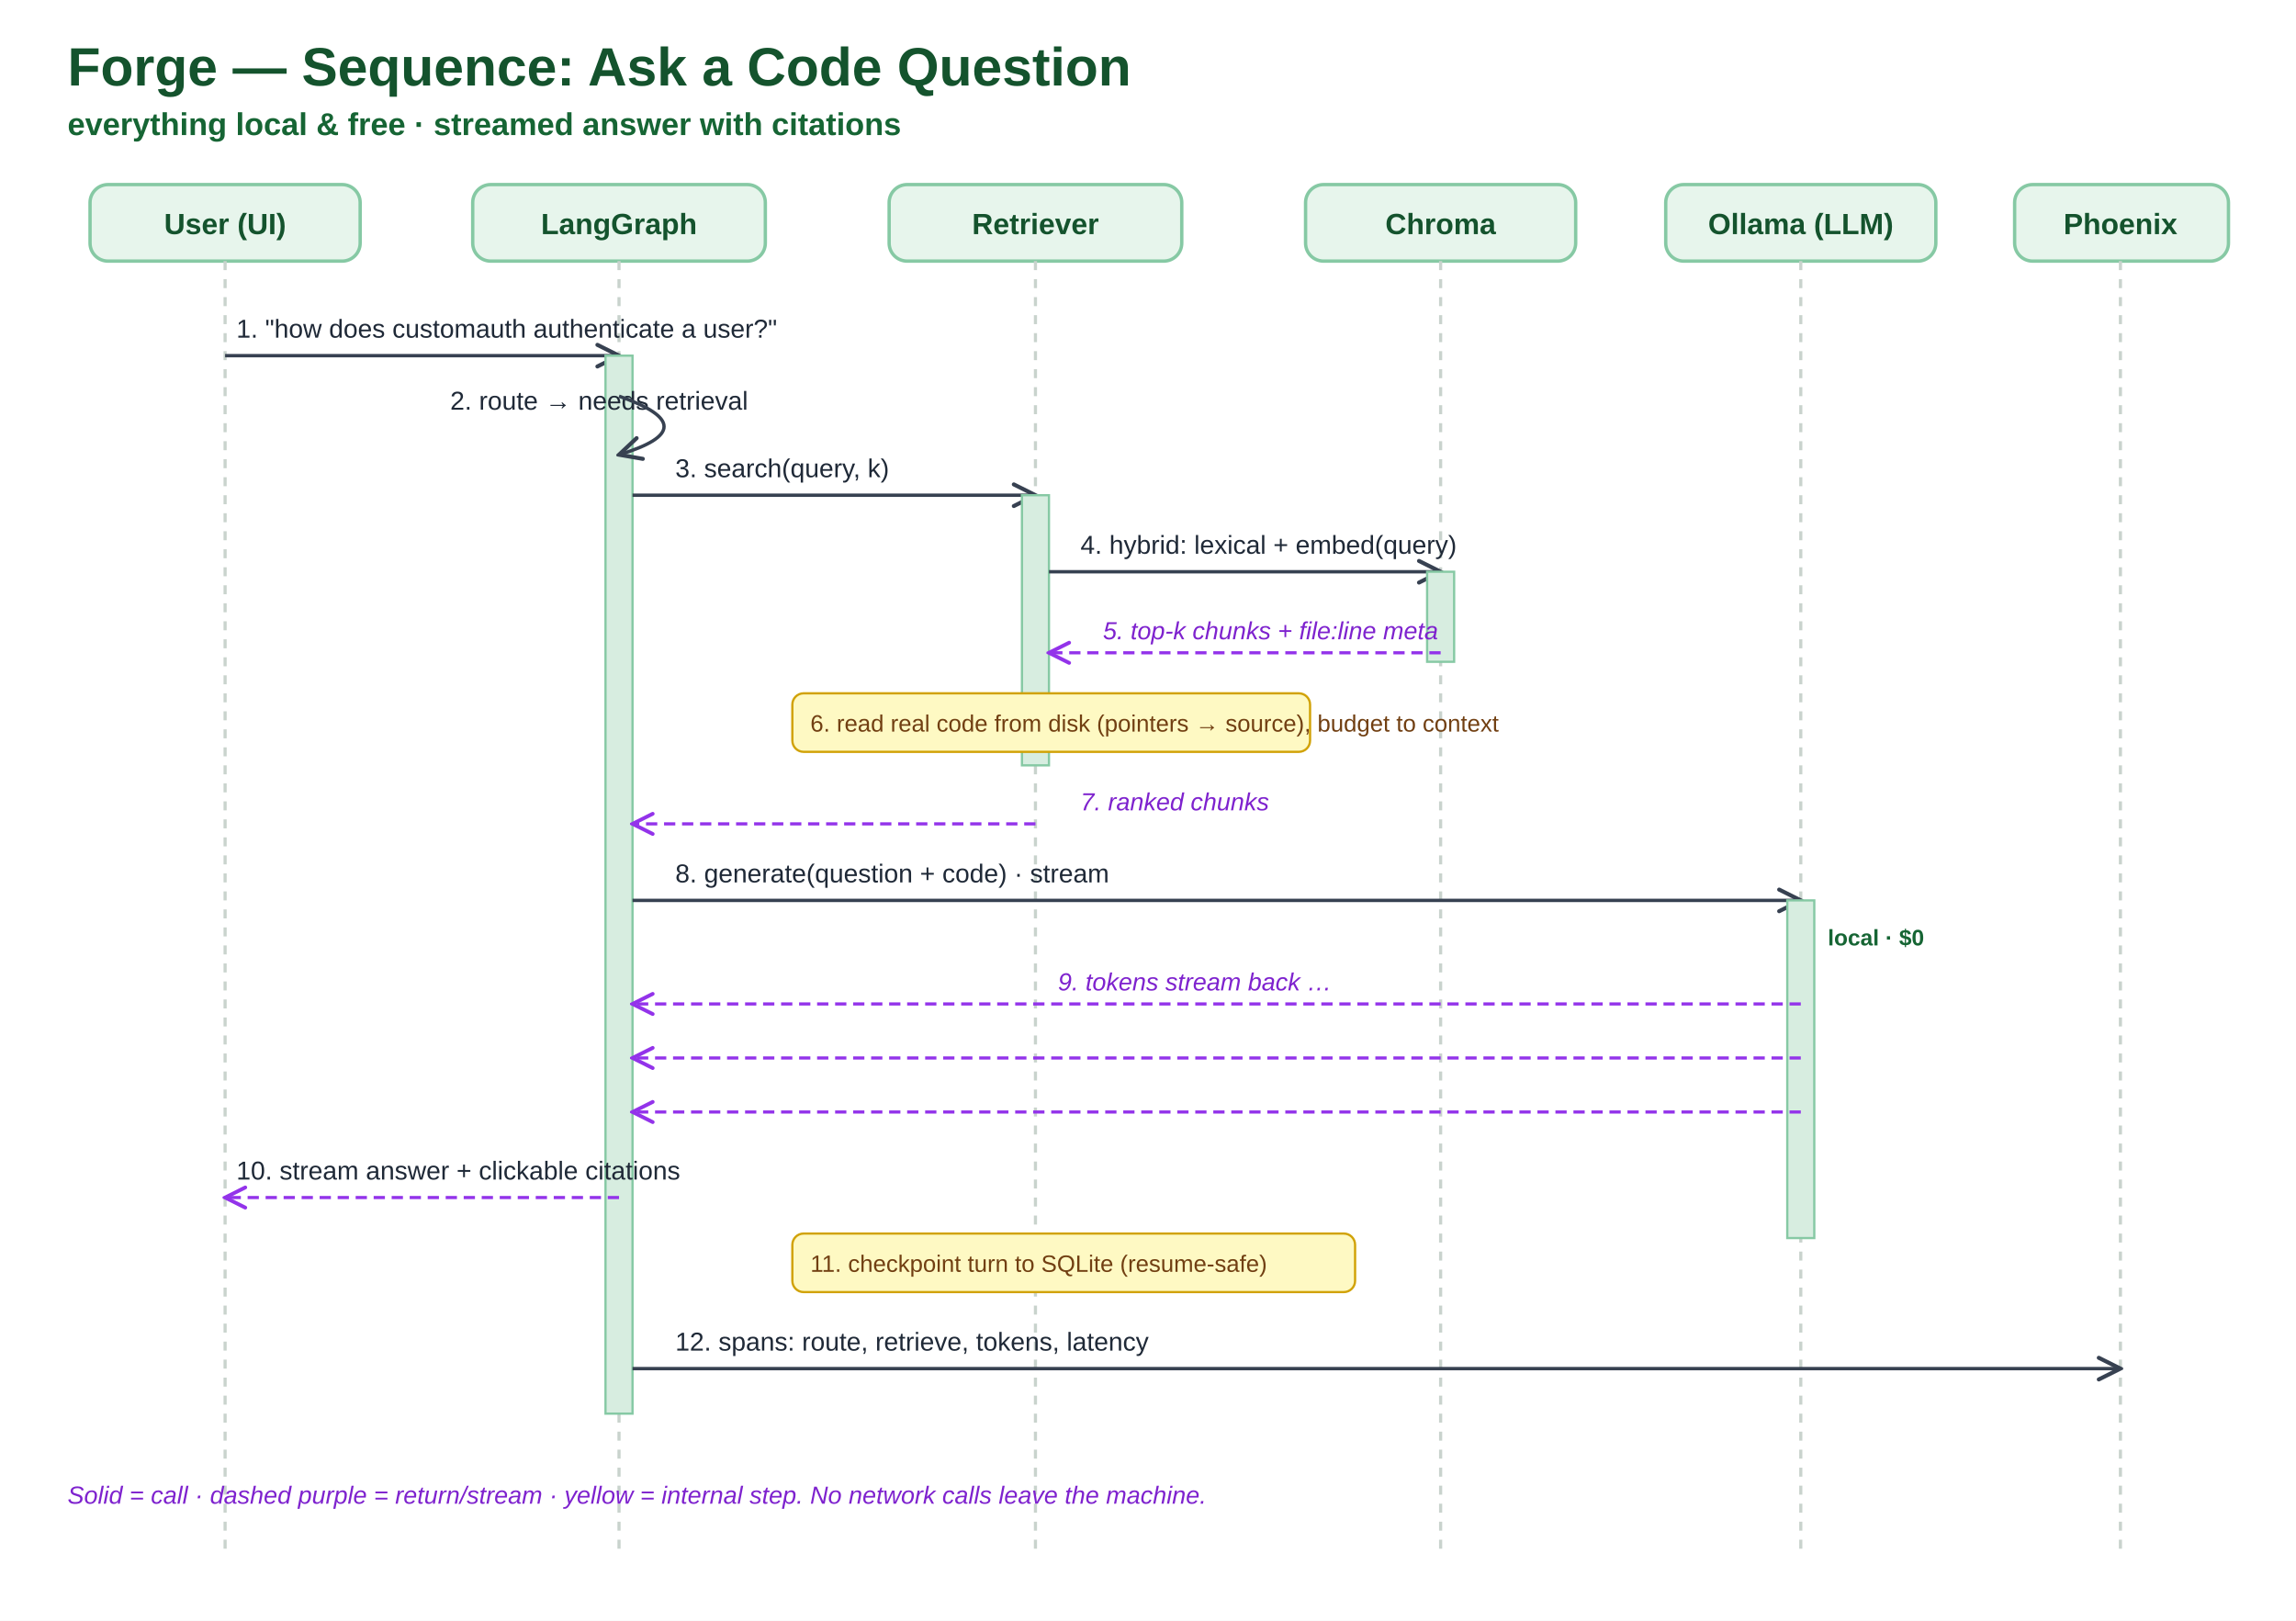
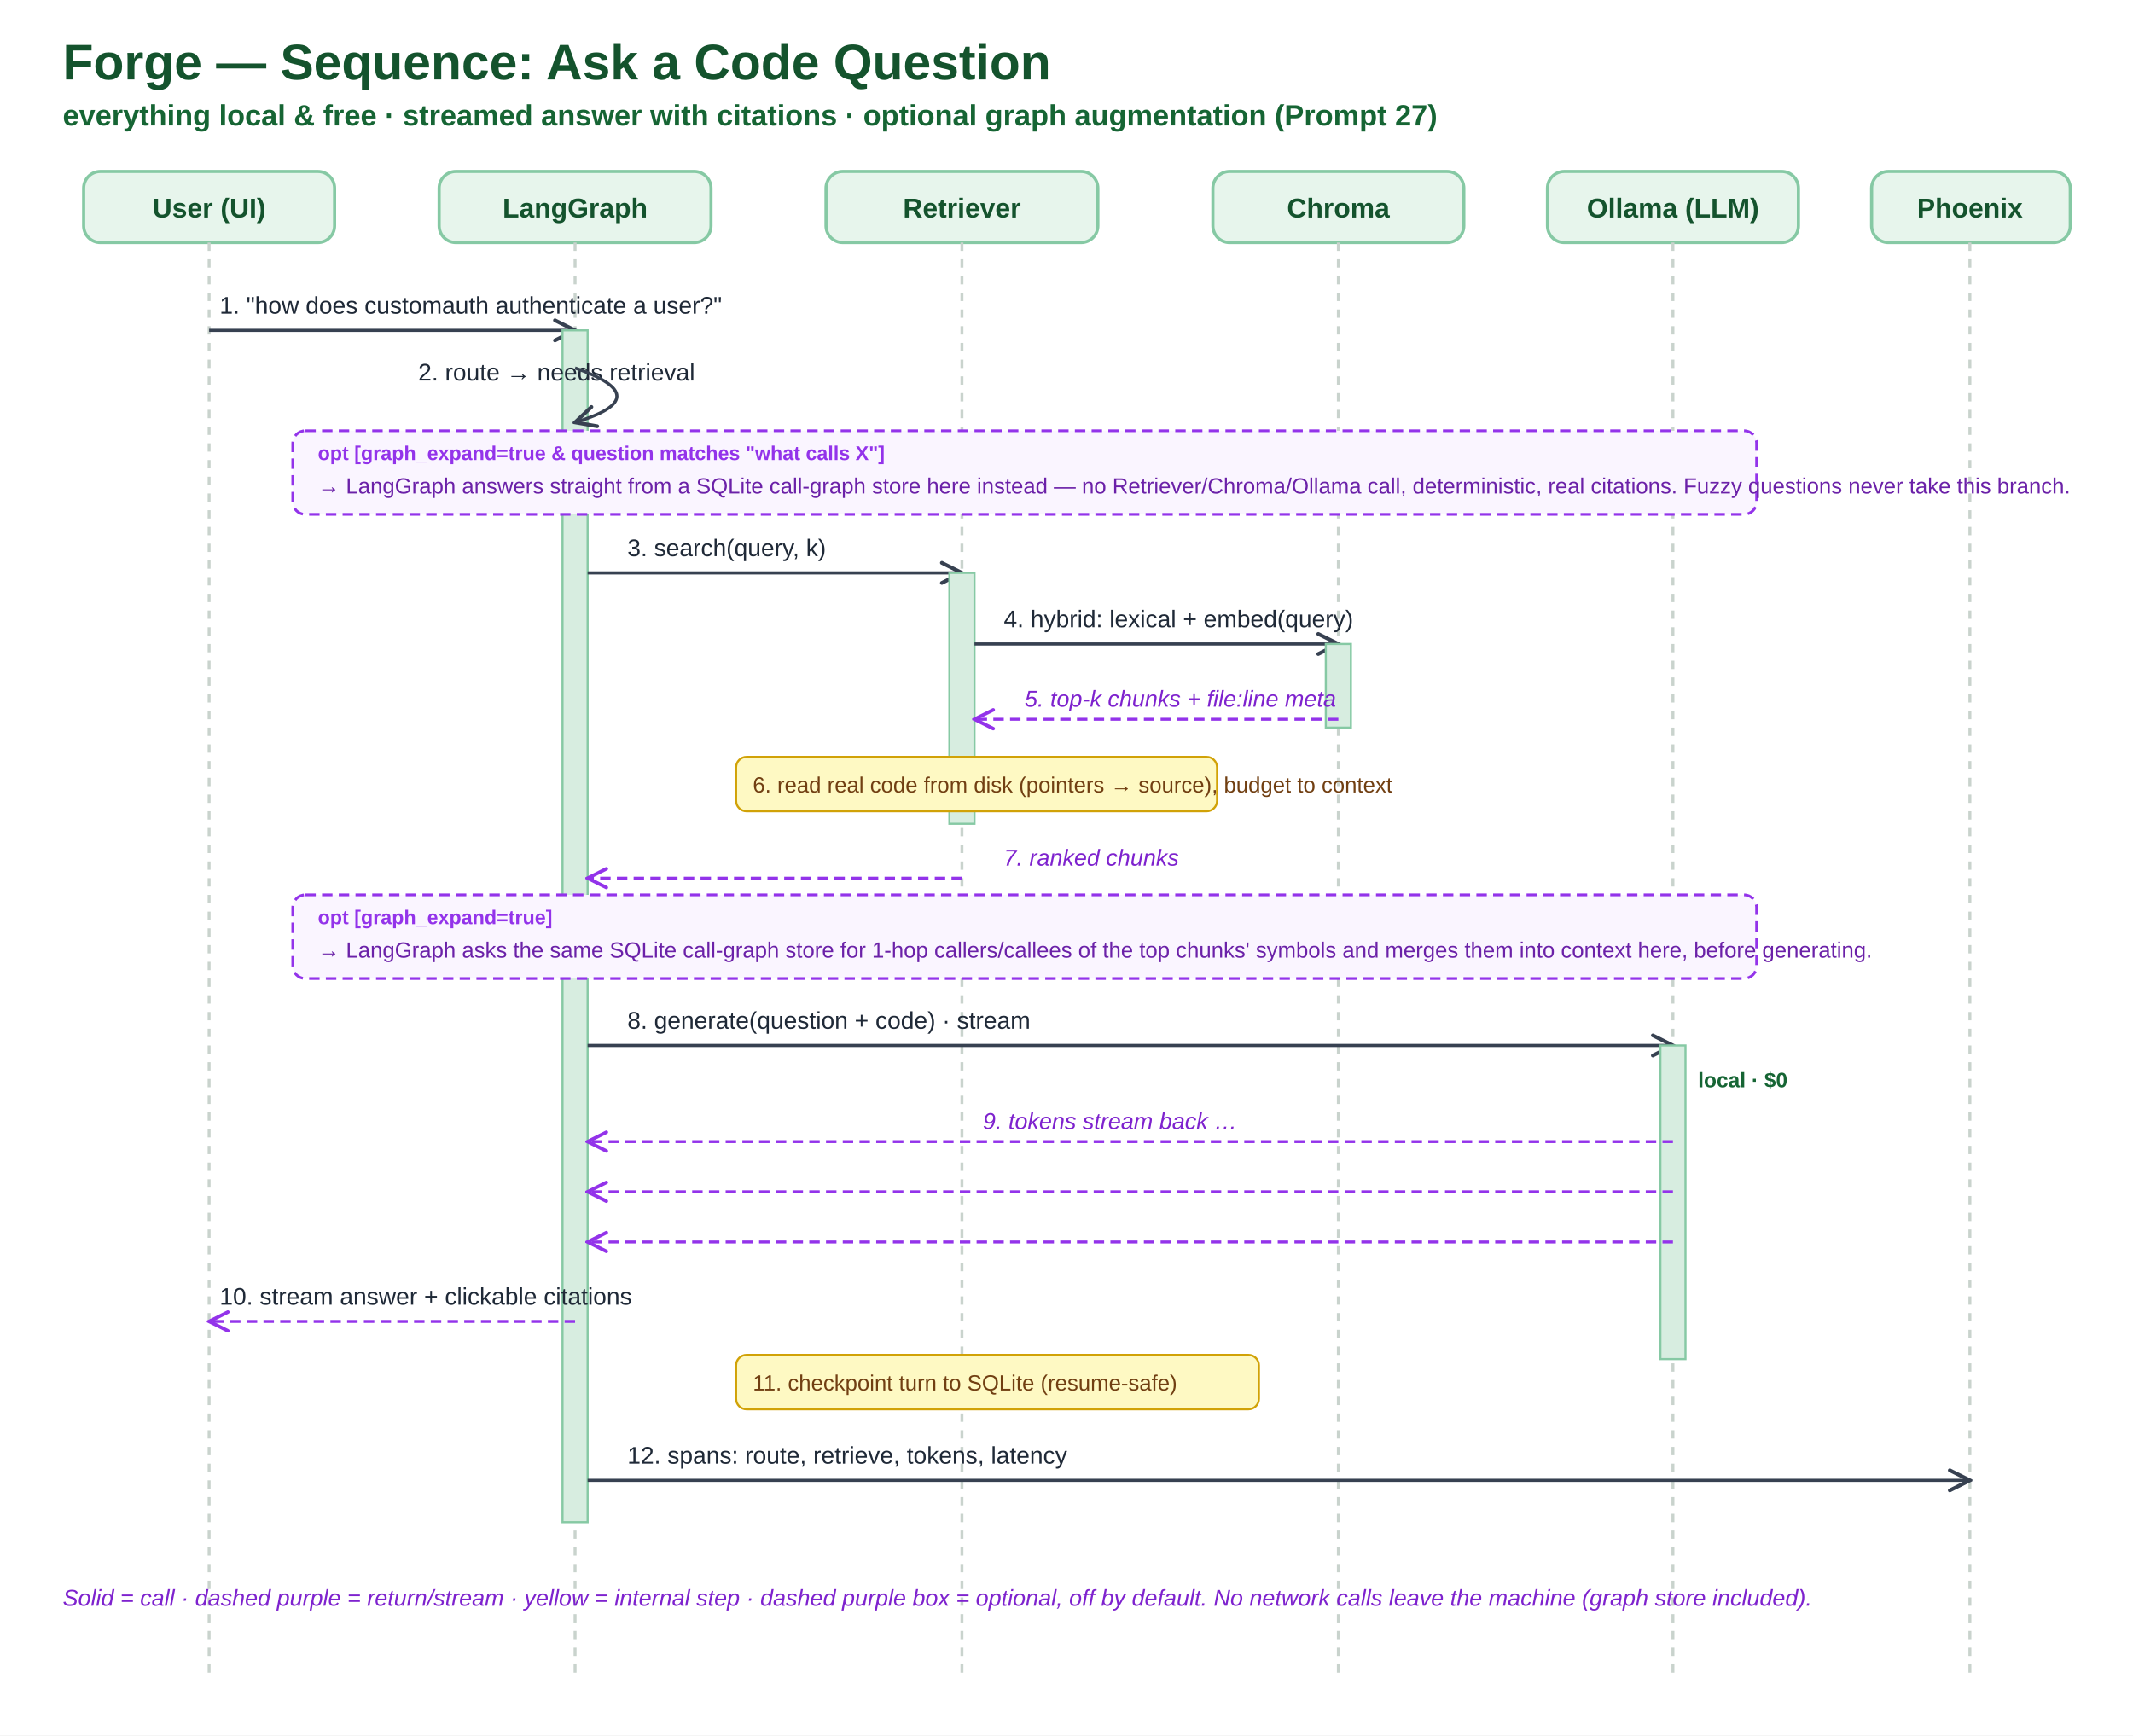
- <svg xmlns="http://www.w3.org/2000/svg" viewBox="0 0 1020 720" font-family="Segoe UI, Arial, sans-serif">
+ <svg xmlns="http://www.w3.org/2000/svg" viewBox="0 0 1020 830" font-family="Segoe UI, Arial, sans-serif">
  <defs>
    <marker id="sq-qa-a" viewBox="0 0 10 10" refX="9" refY="5" markerWidth="8" markerHeight="8" orient="auto-start-reverse">
      <path d="M1 1 L9 5 L1 9" fill="none" stroke="#374151" stroke-width="1.5" stroke-linecap="round" />
    </marker>
    <marker id="sq-qa-ad" viewBox="0 0 10 10" refX="9" refY="5" markerWidth="8" markerHeight="8" orient="auto-start-reverse">
      <path d="M1 1 L9 5 L1 9" fill="none" stroke="#9333ea" stroke-width="1.5" stroke-linecap="round" />
    </marker>
    <style>
      .sq-qa-title{font-size:24px;font-weight:800;fill:#14532d}
      .sq-qa-sub{font-size:14px;fill:#166534;font-weight:600}
      .sq-qa-actor{fill:#e7f5ec;stroke:#86c9a4;stroke-width:1.5;rx:8}
      .sq-qa-atxt{font-size:13px;font-weight:700;fill:#14532d}
      .sq-qa-life{stroke:#c9d3cd;stroke-width:1.4;stroke-dasharray:4 4}
      .sq-qa-act{fill:#d7ede0;stroke:#86c9a4;stroke-width:1}
      .sq-qa-msg{stroke:#374151;stroke-width:1.5;fill:none}
      .sq-qa-ret{stroke:#9333ea;stroke-width:1.4;fill:none;stroke-dasharray:5 3}
      .sq-qa-mtxt{font-size:11.5px;fill:#1f2937}
      .sq-qa-rtxt{font-size:11px;fill:#7e22ce;font-style:italic}
      .sq-qa-note{fill:#fef9c3;stroke:#d1a207;stroke-width:1;rx:5}
      .sq-qa-ntxt{font-size:10.5px;fill:#713f12}
      .sq-qa-local{font-size:10px;font-weight:700;fill:#166534}
+       .sq-qa-opt{fill:#faf5ff;stroke:#9333ea;stroke-width:1.3;stroke-dasharray:5 3;rx:6}
+       .sq-qa-opttxt{font-size:10.5px;fill:#6b21a8}
+       .sq-qa-optlbl{font-size:9.5px;font-weight:700;fill:#9333ea}
    </style>
  </defs>
-   <rect width="1020" height="720" fill="#fff" />
+   <rect width="1020" height="830" fill="#fff" />
  <text x="30" y="38" class="sq-qa-title">Forge — Sequence: Ask a Code Question</text>
-   <text x="30" y="60" class="sq-qa-sub">everything local &amp; free · streamed answer with citations</text>
+   <text x="30" y="60" class="sq-qa-sub">everything local &amp; free · streamed answer with citations · optional graph augmentation (Prompt 27)</text>
  <g>
    <rect x="40" y="82" width="120" height="34" class="sq-qa-actor" />
    <text x="100" y="104" text-anchor="middle" class="sq-qa-atxt">User (UI)</text>
    <rect x="210" y="82" width="130" height="34" class="sq-qa-actor" />
    <text x="275" y="104" text-anchor="middle" class="sq-qa-atxt">LangGraph</text>
    <rect x="395" y="82" width="130" height="34" class="sq-qa-actor" />
    <text x="460" y="104" text-anchor="middle" class="sq-qa-atxt">Retriever</text>
    <rect x="580" y="82" width="120" height="34" class="sq-qa-actor" />
    <text x="640" y="104" text-anchor="middle" class="sq-qa-atxt">Chroma</text>
    <rect x="740" y="82" width="120" height="34" class="sq-qa-actor" />
    <text x="800" y="104" text-anchor="middle" class="sq-qa-atxt">Ollama (LLM)</text>
    <rect x="895" y="82" width="95" height="34" class="sq-qa-actor" />
    <text x="942" y="104" text-anchor="middle" class="sq-qa-atxt">Phoenix</text>
  </g>
-   <line x1="100" y1="116" x2="100" y2="690" class="sq-qa-life" />
-   <line x1="275" y1="116" x2="275" y2="690" class="sq-qa-life" />
-   <line x1="460" y1="116" x2="460" y2="690" class="sq-qa-life" />
-   <line x1="640" y1="116" x2="640" y2="690" class="sq-qa-life" />
-   <line x1="800" y1="116" x2="800" y2="690" class="sq-qa-life" />
-   <line x1="942" y1="116" x2="942" y2="690" class="sq-qa-life" />
+   <line x1="100" y1="116" x2="100" y2="800" class="sq-qa-life" />
+   <line x1="275" y1="116" x2="275" y2="800" class="sq-qa-life" />
+   <line x1="460" y1="116" x2="460" y2="800" class="sq-qa-life" />
+   <line x1="640" y1="116" x2="640" y2="800" class="sq-qa-life" />
+   <line x1="800" y1="116" x2="800" y2="800" class="sq-qa-life" />
+   <line x1="942" y1="116" x2="942" y2="800" class="sq-qa-life" />
  <text x="105" y="150" class="sq-qa-mtxt">1. "how does customauth authenticate a user?"</text>
  <line x1="100" y1="158" x2="275" y2="158" class="sq-qa-msg" marker-end="url(#sq-qa-a)" />
-   <rect x="269" y="158" width="12" height="470" class="sq-qa-act" />
+   <rect x="269" y="158" width="12" height="570" class="sq-qa-act" />
  <text x="200" y="182" class="sq-qa-mtxt">2. route → needs retrieval</text>
  <path class="sq-qa-msg" d="M275 176 q40 14 0 26" marker-end="url(#sq-qa-a)" />
-   <text x="300" y="212" class="sq-qa-mtxt">3. search(query, k)</text>
-   <line x1="281" y1="220" x2="460" y2="220" class="sq-qa-msg" marker-end="url(#sq-qa-a)" />
-   <rect x="454" y="220" width="12" height="120" class="sq-qa-act" />
-   <text x="480" y="246" class="sq-qa-mtxt">4. hybrid: lexical + embed(query)</text>
-   <line x1="466" y1="254" x2="640" y2="254" class="sq-qa-msg" marker-end="url(#sq-qa-a)" />
-   <rect x="634" y="254" width="12" height="40" class="sq-qa-act" />
-   <text x="490" y="284" class="sq-qa-rtxt">5. top-k chunks + file:line meta</text>
-   <line x1="640" y1="290" x2="466" y2="290" class="sq-qa-ret" marker-end="url(#sq-qa-ad)" />
-   <rect x="352" y="308" width="230" height="26" class="sq-qa-note" />
-   <text x="360" y="325" class="sq-qa-ntxt">6. read real code from disk (pointers → source), budget to context</text>
-   <text x="480" y="360" class="sq-qa-rtxt">7. ranked chunks</text>
-   <line x1="460" y1="366" x2="281" y2="366" class="sq-qa-ret" marker-end="url(#sq-qa-ad)" />
-   <text x="300" y="392" class="sq-qa-mtxt">8. generate(question + code)  · stream</text>
-   <line x1="281" y1="400" x2="800" y2="400" class="sq-qa-msg" marker-end="url(#sq-qa-a)" />
-   <rect x="794" y="400" width="12" height="150" class="sq-qa-act" />
-   <text x="812" y="420" class="sq-qa-local">local · $0</text>
-   <text x="470" y="440" class="sq-qa-rtxt">9. tokens stream back …</text>
-   <line x1="800" y1="446" x2="281" y2="446" class="sq-qa-ret" marker-end="url(#sq-qa-ad)" />
-   <line x1="800" y1="470" x2="281" y2="470" class="sq-qa-ret" marker-end="url(#sq-qa-ad)" />
-   <line x1="800" y1="494" x2="281" y2="494" class="sq-qa-ret" marker-end="url(#sq-qa-ad)" />
-   <text x="105" y="524" class="sq-qa-mtxt">10. stream answer + clickable citations</text>
-   <line x1="275" y1="532" x2="100" y2="532" class="sq-qa-ret" marker-end="url(#sq-qa-ad)" />
-   <rect x="352" y="548" width="250" height="26" class="sq-qa-note" />
-   <text x="360" y="565" class="sq-qa-ntxt">11. checkpoint turn to SQLite (resume-safe)</text>
-   <text x="300" y="600" class="sq-qa-mtxt">12. spans: route, retrieve, tokens, latency</text>
-   <line x1="281" y1="608" x2="942" y2="608" class="sq-qa-msg" marker-end="url(#sq-qa-a)" />
-   <text x="30" y="668" class="sq-qa-rtxt">Solid = call · dashed purple = return/stream · yellow = internal step. No network calls leave the machine.</text>
+   <rect x="140" y="206" width="700" height="40" class="sq-qa-opt" />
+   <text x="152" y="220" class="sq-qa-optlbl">opt [graph_expand=true &amp; question matches "what calls X"]</text>
+   <text x="152" y="236" class="sq-qa-opttxt">→ LangGraph answers straight from a SQLite call-graph store here instead — no Retriever/Chroma/Ollama call, deterministic, real citations. Fuzzy questions never take this branch.</text>
+   <text x="300" y="266" class="sq-qa-mtxt">3. search(query, k)</text>
+   <line x1="281" y1="274" x2="460" y2="274" class="sq-qa-msg" marker-end="url(#sq-qa-a)" />
+   <rect x="454" y="274" width="12" height="120" class="sq-qa-act" />
+   <text x="480" y="300" class="sq-qa-mtxt">4. hybrid: lexical + embed(query)</text>
+   <line x1="466" y1="308" x2="640" y2="308" class="sq-qa-msg" marker-end="url(#sq-qa-a)" />
+   <rect x="634" y="308" width="12" height="40" class="sq-qa-act" />
+   <text x="490" y="338" class="sq-qa-rtxt">5. top-k chunks + file:line meta</text>
+   <line x1="640" y1="344" x2="466" y2="344" class="sq-qa-ret" marker-end="url(#sq-qa-ad)" />
+   <rect x="352" y="362" width="230" height="26" class="sq-qa-note" />
+   <text x="360" y="379" class="sq-qa-ntxt">6. read real code from disk (pointers → source), budget to context</text>
+   <text x="480" y="414" class="sq-qa-rtxt">7. ranked chunks</text>
+   <line x1="460" y1="420" x2="281" y2="420" class="sq-qa-ret" marker-end="url(#sq-qa-ad)" />
+   <rect x="140" y="428" width="700" height="40" class="sq-qa-opt" />
+   <text x="152" y="442" class="sq-qa-optlbl">opt [graph_expand=true]</text>
+   <text x="152" y="458" class="sq-qa-opttxt">→ LangGraph asks the same SQLite call-graph store for 1-hop callers/callees of the top chunks' symbols and merges them into context here, before generating.</text>
+   <text x="300" y="492" class="sq-qa-mtxt">8. generate(question + code)  · stream</text>
+   <line x1="281" y1="500" x2="800" y2="500" class="sq-qa-msg" marker-end="url(#sq-qa-a)" />
+   <rect x="794" y="500" width="12" height="150" class="sq-qa-act" />
+   <text x="812" y="520" class="sq-qa-local">local · $0</text>
+   <text x="470" y="540" class="sq-qa-rtxt">9. tokens stream back …</text>
+   <line x1="800" y1="546" x2="281" y2="546" class="sq-qa-ret" marker-end="url(#sq-qa-ad)" />
+   <line x1="800" y1="570" x2="281" y2="570" class="sq-qa-ret" marker-end="url(#sq-qa-ad)" />
+   <line x1="800" y1="594" x2="281" y2="594" class="sq-qa-ret" marker-end="url(#sq-qa-ad)" />
+   <text x="105" y="624" class="sq-qa-mtxt">10. stream answer + clickable citations</text>
+   <line x1="275" y1="632" x2="100" y2="632" class="sq-qa-ret" marker-end="url(#sq-qa-ad)" />
+   <rect x="352" y="648" width="250" height="26" class="sq-qa-note" />
+   <text x="360" y="665" class="sq-qa-ntxt">11. checkpoint turn to SQLite (resume-safe)</text>
+   <text x="300" y="700" class="sq-qa-mtxt">12. spans: route, retrieve, tokens, latency</text>
+   <line x1="281" y1="708" x2="942" y2="708" class="sq-qa-msg" marker-end="url(#sq-qa-a)" />
+   <text x="30" y="768" class="sq-qa-rtxt">Solid = call · dashed purple = return/stream · yellow = internal step · dashed purple box = optional, off by default. No network calls leave the machine (graph store included).</text>
</svg>
